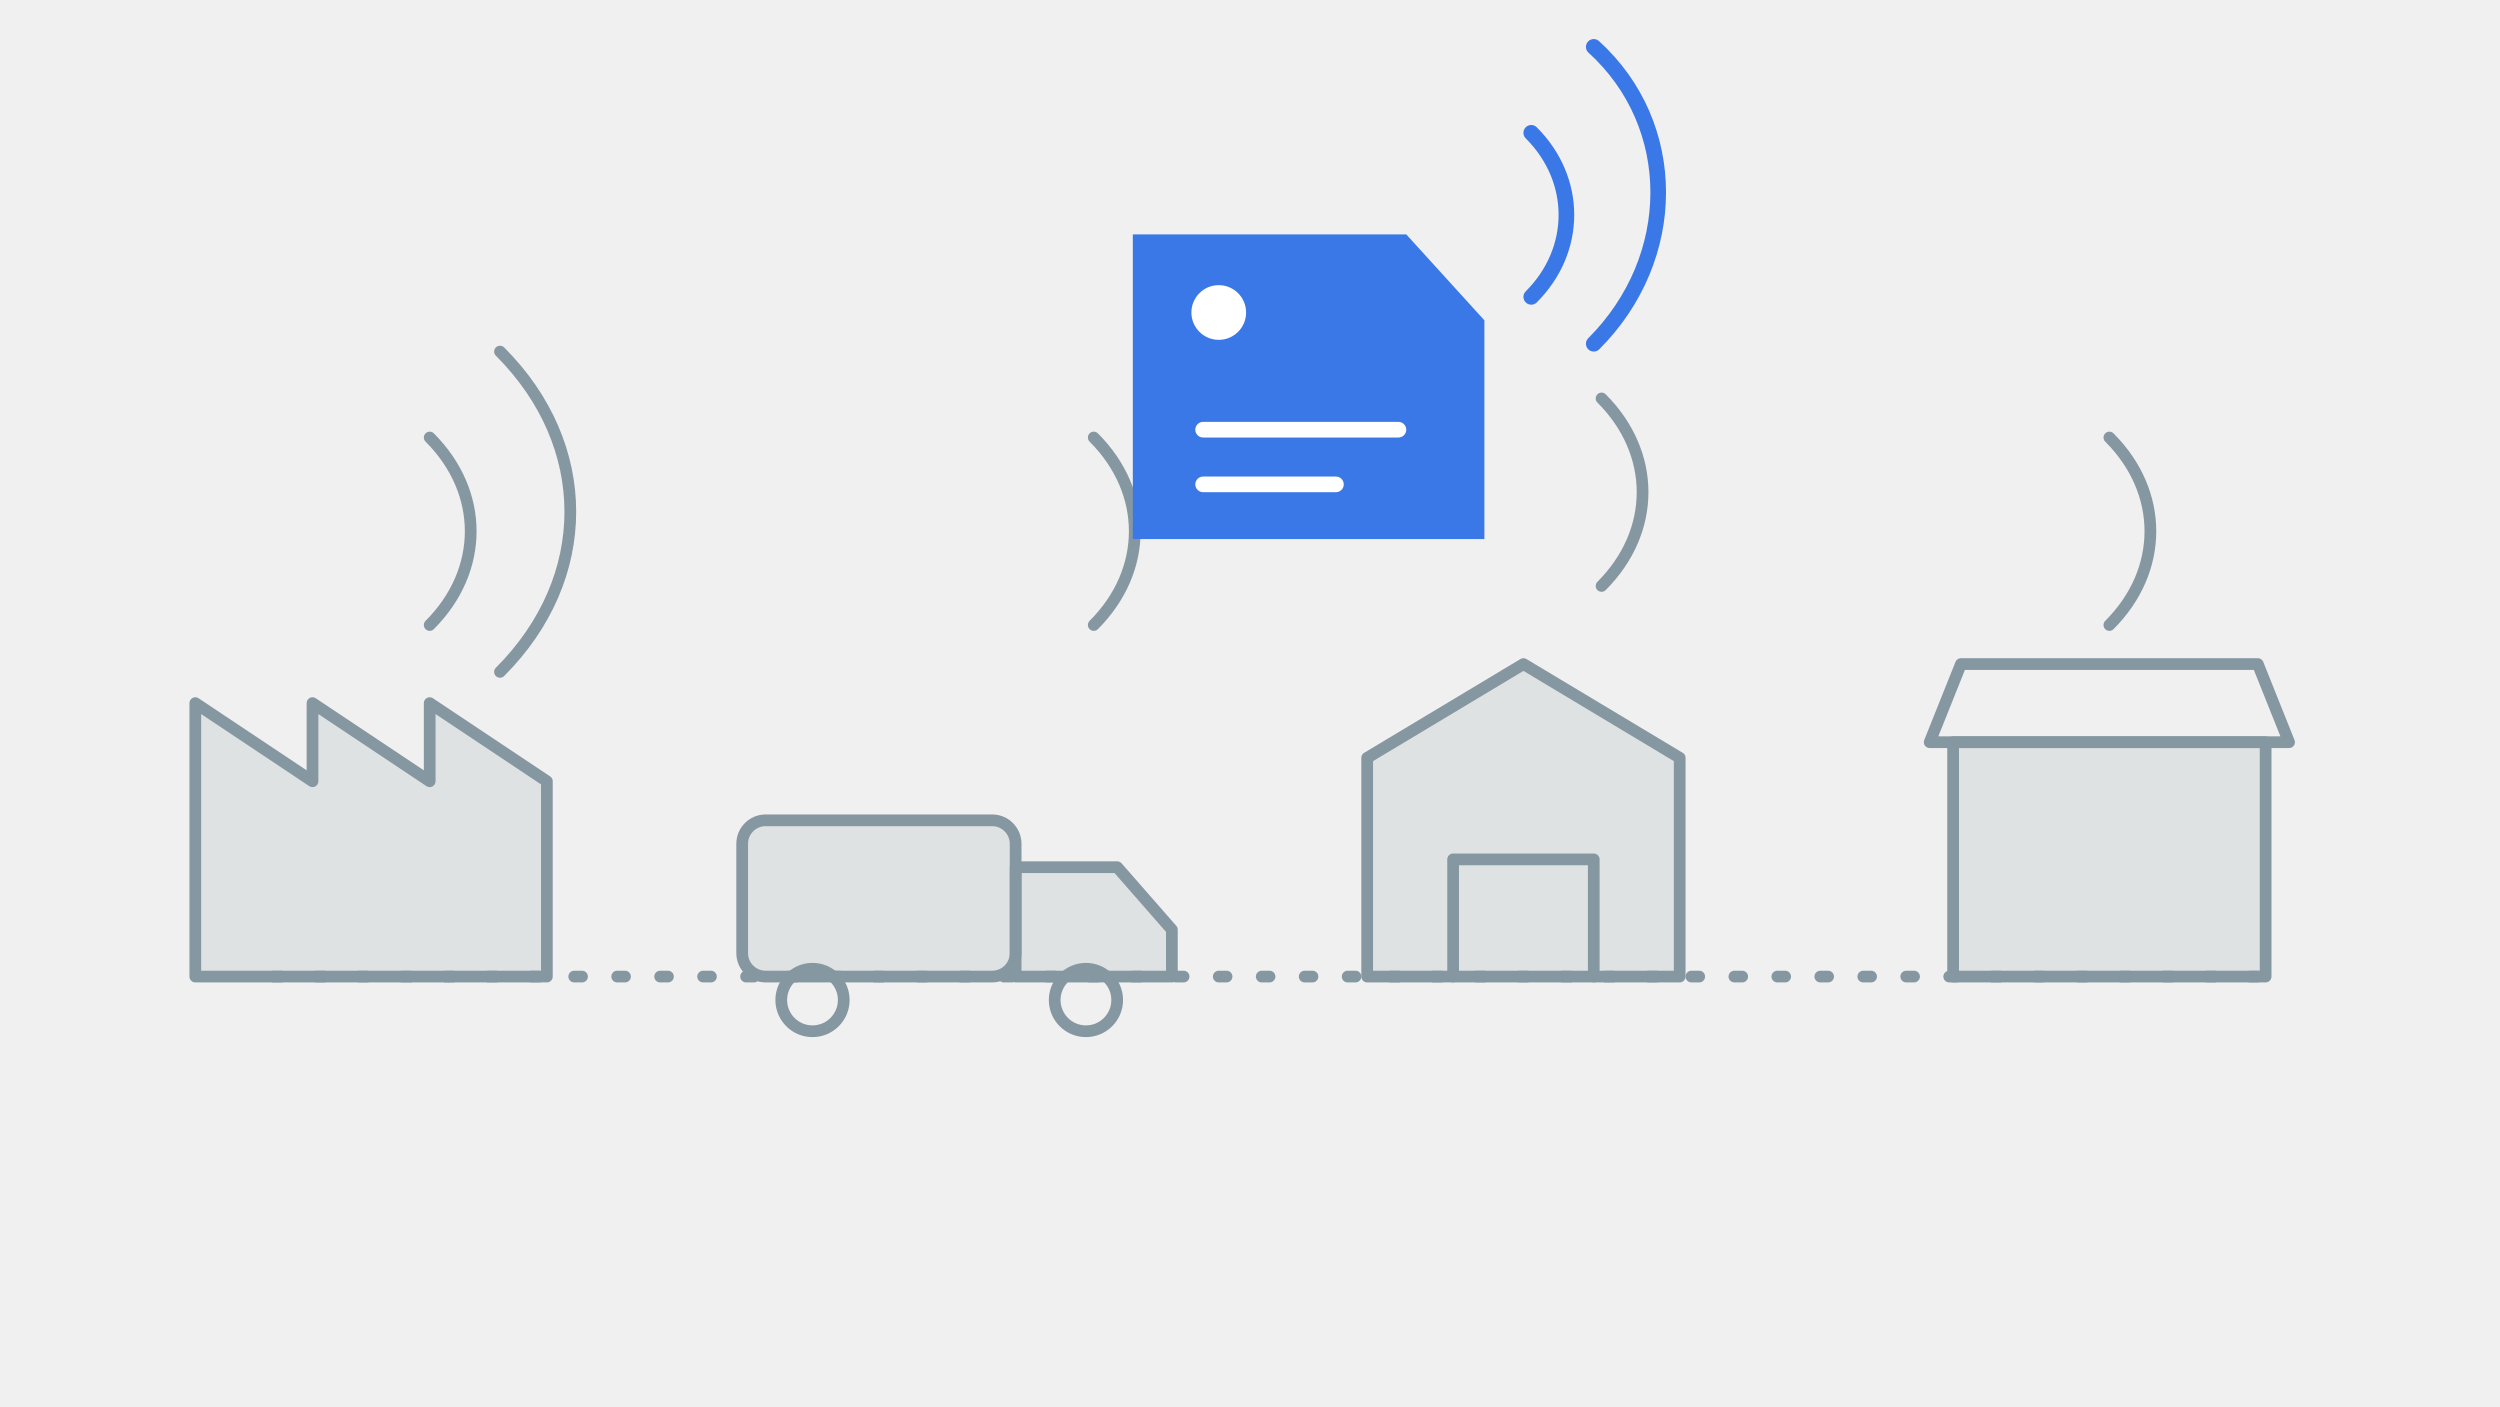
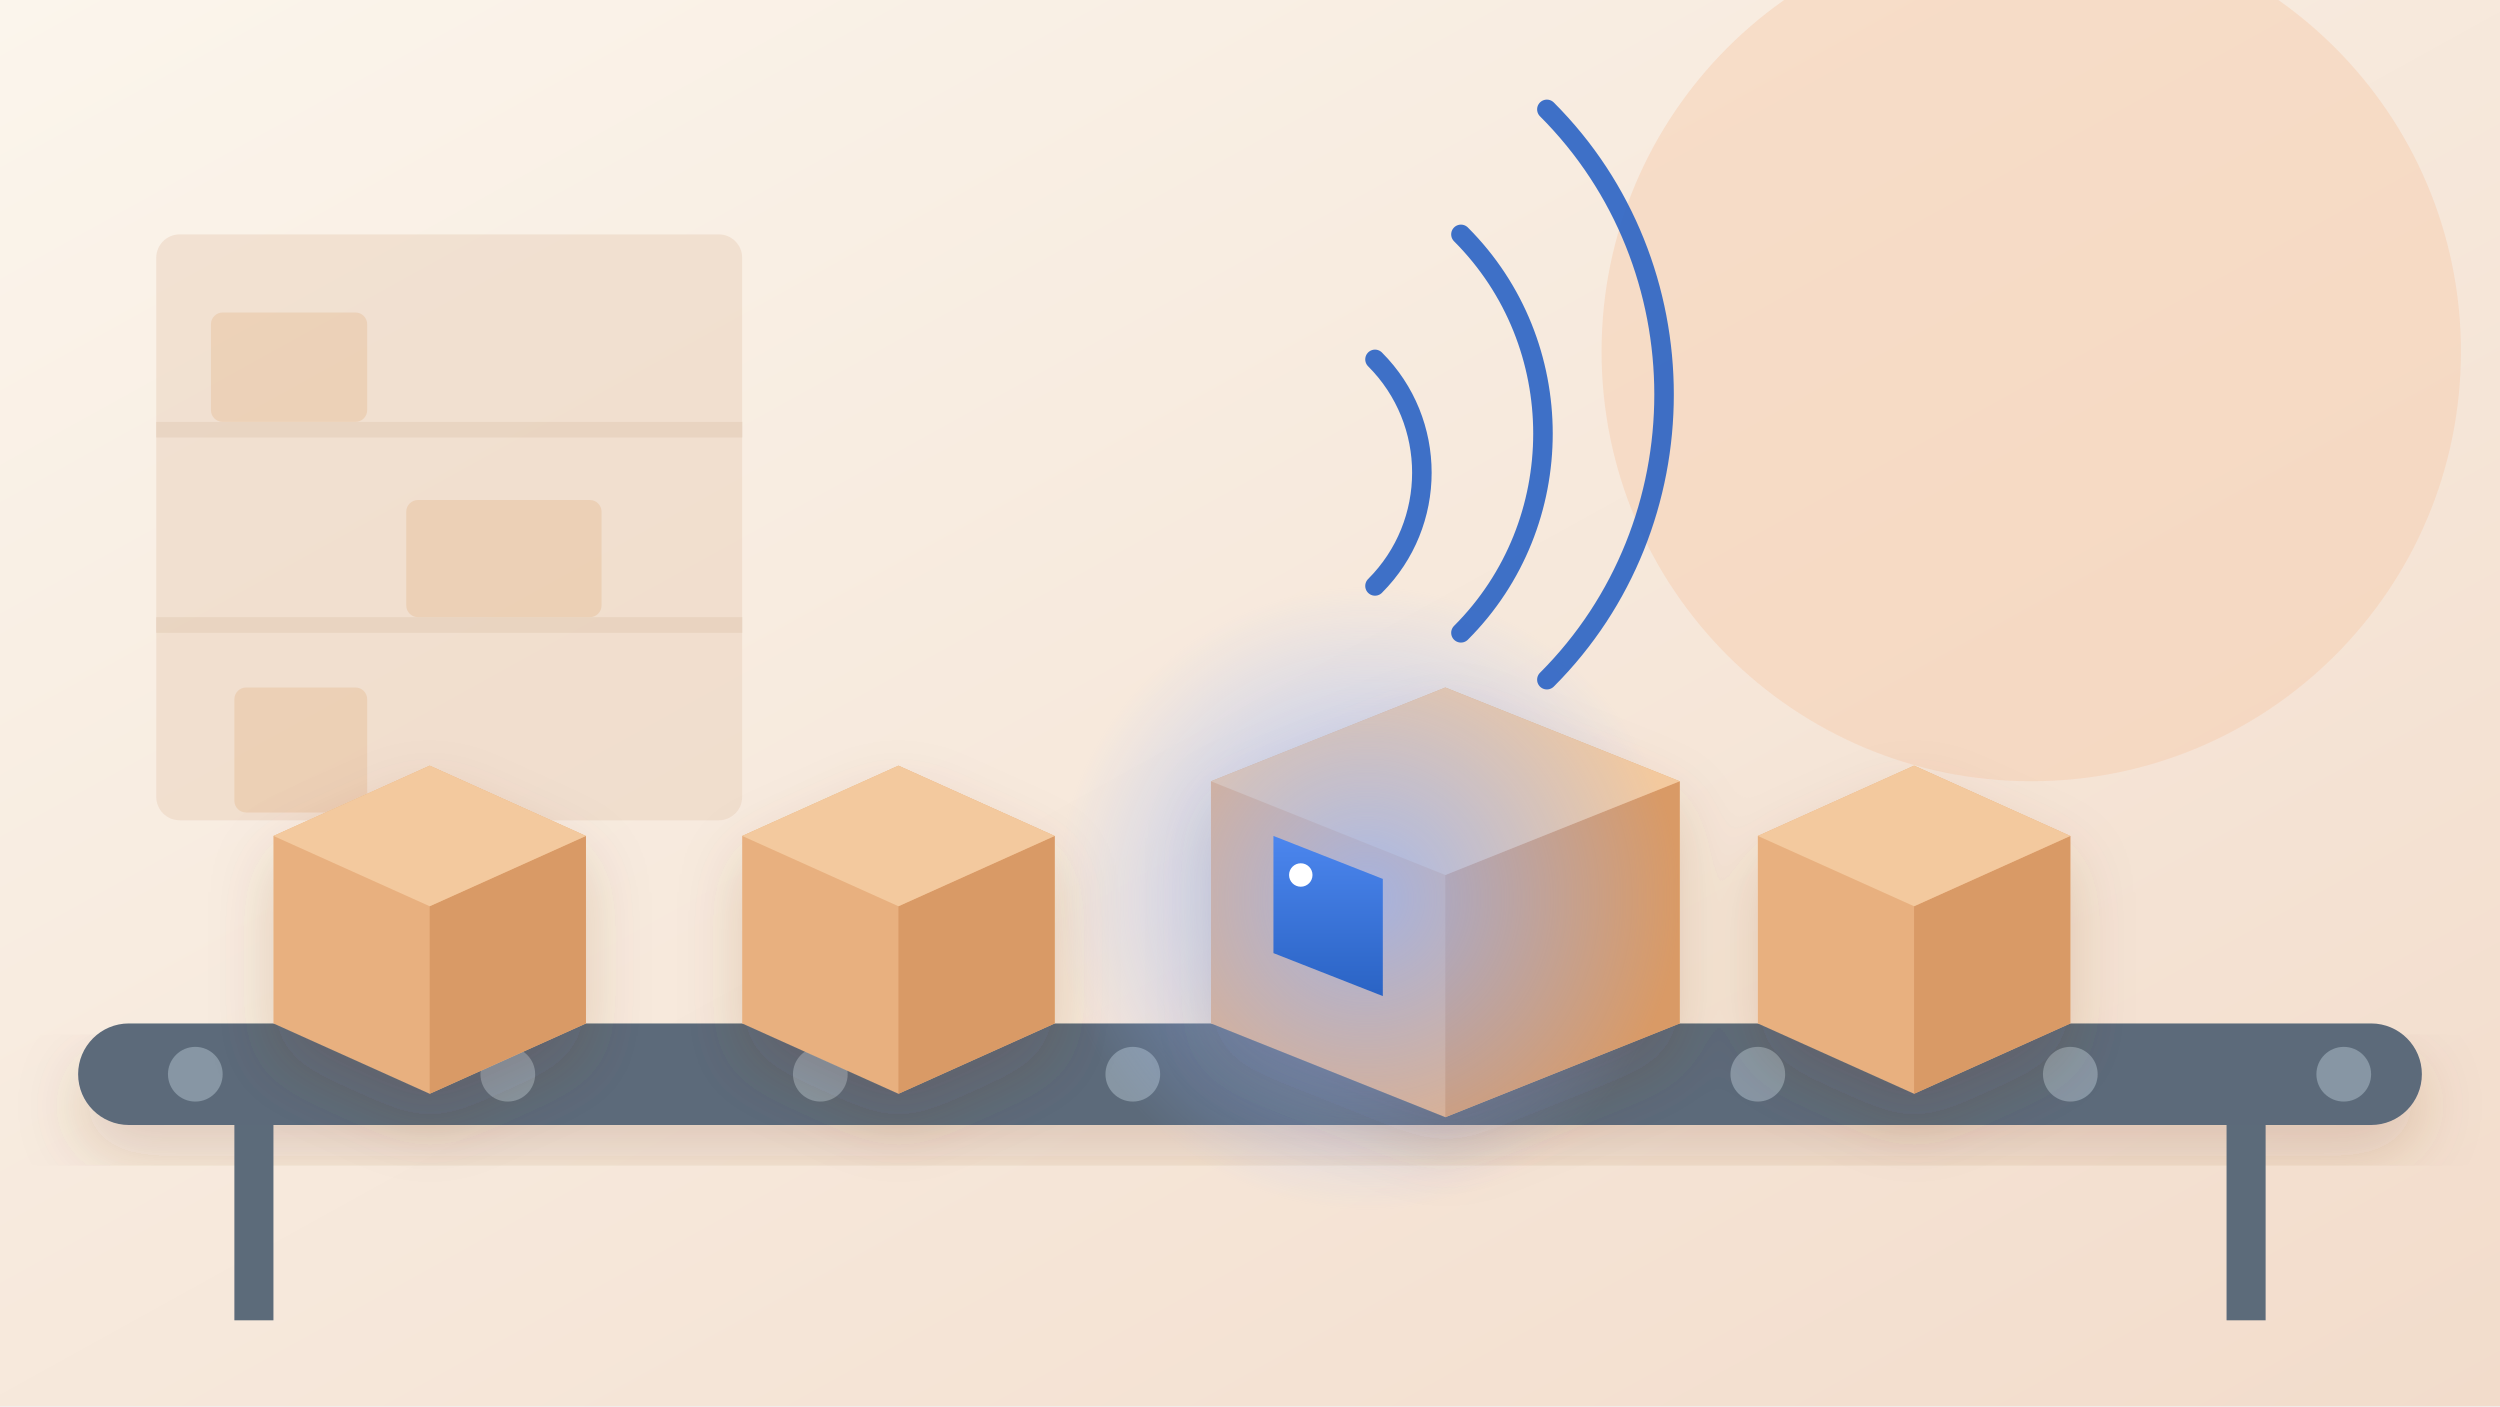
<svg xmlns="http://www.w3.org/2000/svg" viewBox="0 0 640 360" role="img" aria-labelledby="t">
-   <style>.l{fill:none;stroke:#8597a1;stroke-width:3;stroke-linecap:round;stroke-linejoin:round}.f{fill:#8597a1;fill-opacity:.16;stroke:#8597a1;stroke-width:3;stroke-linejoin:round}.t{fill:#8597a1}.d{stroke-dasharray:2 9}.b{fill:#3b78e7}.bl{fill:none;stroke:#3b78e7;stroke-width:4;stroke-linecap:round;stroke-linejoin:round}.w{fill:none;stroke:#fff;stroke-width:4;stroke-linecap:round;stroke-linejoin:round}</style>
-   <path class="l d" d="M70 250H580" />
-   <path class="f" d="M50 250v-70l30 20v-20l30 20v-20l30 20v50z" />
-   <rect class="f" x="190" y="210" width="70" height="40" rx="6" />
-   <path class="f" d="M260 222h26l14 16v12h-40z" />
-   <circle class="l" cx="208" cy="256" r="8" />
-   <circle class="l" cx="278" cy="256" r="8" />
-   <path class="f" d="M350 250v-56l40-24 40 24v56z" />
-   <path class="l" d="M372 250v-30h36v30" />
-   <path class="f" d="M500 250v-60h80v60z" />
-   <path class="l" d="M494 190h92l-8-20h-76z" />
-   <path class="l" d="M110 160c14-14 14-34 0-48M128 172c24-24 24-58 0-82M280 160c14-14 14-34 0-48M410 150c14-14 14-34 0-48M540 160c14-14 14-34 0-48" />
-   <path class="b" d="M290 60h70l20 22v56h-90z" />
-   <circle cx="312" cy="80" r="7" fill="#fff" />
-   <path class="w" d="M308 110h50M308 124h34" />
-   <path class="bl" d="M392 76c12-12 12-30 0-42M408 88c22-22 22-56 0-76" />
+   <defs>
+     <linearGradient id="bg" x1="0" y1="0" x2="1" y2="1">
+       <stop offset="0" stop-color="#FBF5EC" />
+       <stop offset="1" stop-color="#F2DCCB" />
+     </linearGradient>
+     <radialGradient id="glow" cx=".5" cy=".5" r=".5">
+       <stop offset="0" stop-color="#8FB3FF" stop-opacity=".75" />
+       <stop offset="1" stop-color="#8FB3FF" stop-opacity="0" />
+     </radialGradient>
+     <linearGradient id="blue" x1="0" y1="0" x2="0" y2="1">
+       <stop offset="0" stop-color="#4C86EE" />
+       <stop offset="1" stop-color="#2A63C4" />
+     </linearGradient>
+     <filter id="sh" x="-20%" y="-20%" width="140%" height="160%">
+       <feDropShadow dx="0" dy="8" stdDeviation="8" flood-color="#7A4E2E" flood-opacity=".18" />
+     </filter>
+   </defs>
+   <rect width="640" height="360" fill="url(#bg)" />
+   <circle cx="520" cy="90" r="110" fill="#F6CDB0" opacity=".5" />
+   <g opacity=".55">
+     <rect x="40" y="60" width="150" height="150" rx="6" fill="#EBD3C0" />
+     <path d="M40 110h150M40 160h150" stroke="#DCBFA6" stroke-width="4" />
+     <rect x="54" y="80" width="40" height="28" rx="3" fill="#E2B892" />
+     <rect x="104" y="128" width="50" height="30" rx="3" fill="#E2B892" />
+     <rect x="60" y="176" width="34" height="32" rx="3" fill="#E2B892" />
+   </g>
+   <g filter="url(#sh)">
+     <rect x="20" y="262" width="600" height="26" rx="13" fill="#5C6B7A" />
+     <g fill="#8796A4">
+       <circle cx="50" cy="275" r="7" />
+       <circle cx="130" cy="275" r="7" />
+       <circle cx="210" cy="275" r="7" />
+       <circle cx="290" cy="275" r="7" />
+       <circle cx="370" cy="275" r="7" />
+       <circle cx="450" cy="275" r="7" />
+       <circle cx="530" cy="275" r="7" />
+       <circle cx="600" cy="275" r="7" />
+     </g>
+   </g>
+   <rect x="60" y="288" width="10" height="50" fill="#5C6B7A" />
+   <rect x="570" y="288" width="10" height="50" fill="#5C6B7A" />
+   <g filter="url(#sh)">
+     <g transform="translate(70 196)">
+       <path d="M0 18l40-18 40 18v48l-40 18-40-18z" fill="#E8B07F" />
+       <path d="M40 36v48l40-18V18z" fill="#D99A66" />
+       <path d="M0 18l40 18 40-18-40-18z" fill="#F3C99E" />
+     </g>
+     <g transform="translate(190 196)">
+       <path d="M0 18l40-18 40 18v48l-40 18-40-18z" fill="#E8B07F" />
+       <path d="M40 36v48l40-18V18z" fill="#D99A66" />
+       <path d="M0 18l40 18 40-18-40-18z" fill="#F3C99E" />
+     </g>
+     <g transform="translate(450 196)">
+       <path d="M0 18l40-18 40 18v48l-40 18-40-18z" fill="#E8B07F" />
+       <path d="M40 36v48l40-18V18z" fill="#D99A66" />
+       <path d="M0 18l40 18 40-18-40-18z" fill="#F3C99E" />
+     </g>
+     <g transform="translate(310 176)">
+       <path d="M0 24l60-24 60 24v62l-60 24-60-24z" fill="#E8B07F" />
+       <path d="M60 48v62l60-24V24z" fill="#D99A66" />
+       <path d="M0 24l60 24 60-24-60-24z" fill="#F3C99E" />
+     </g>
+   </g>
+   <circle cx="350" cy="230" r="80" fill="url(#glow)" />
+   <path d="M326 214l28 11v30l-28-11z" fill="url(#blue)" />
+   <circle cx="333" cy="224" r="3" fill="#fff" />
+   <path d="M352 150c16-16 16-42 0-58M374 162c28-28 28-74 0-102M396 174c40-40 40-106 0-146" fill="none" stroke="#2A63C4" stroke-width="5" stroke-linecap="round" opacity=".9" />
</svg>
